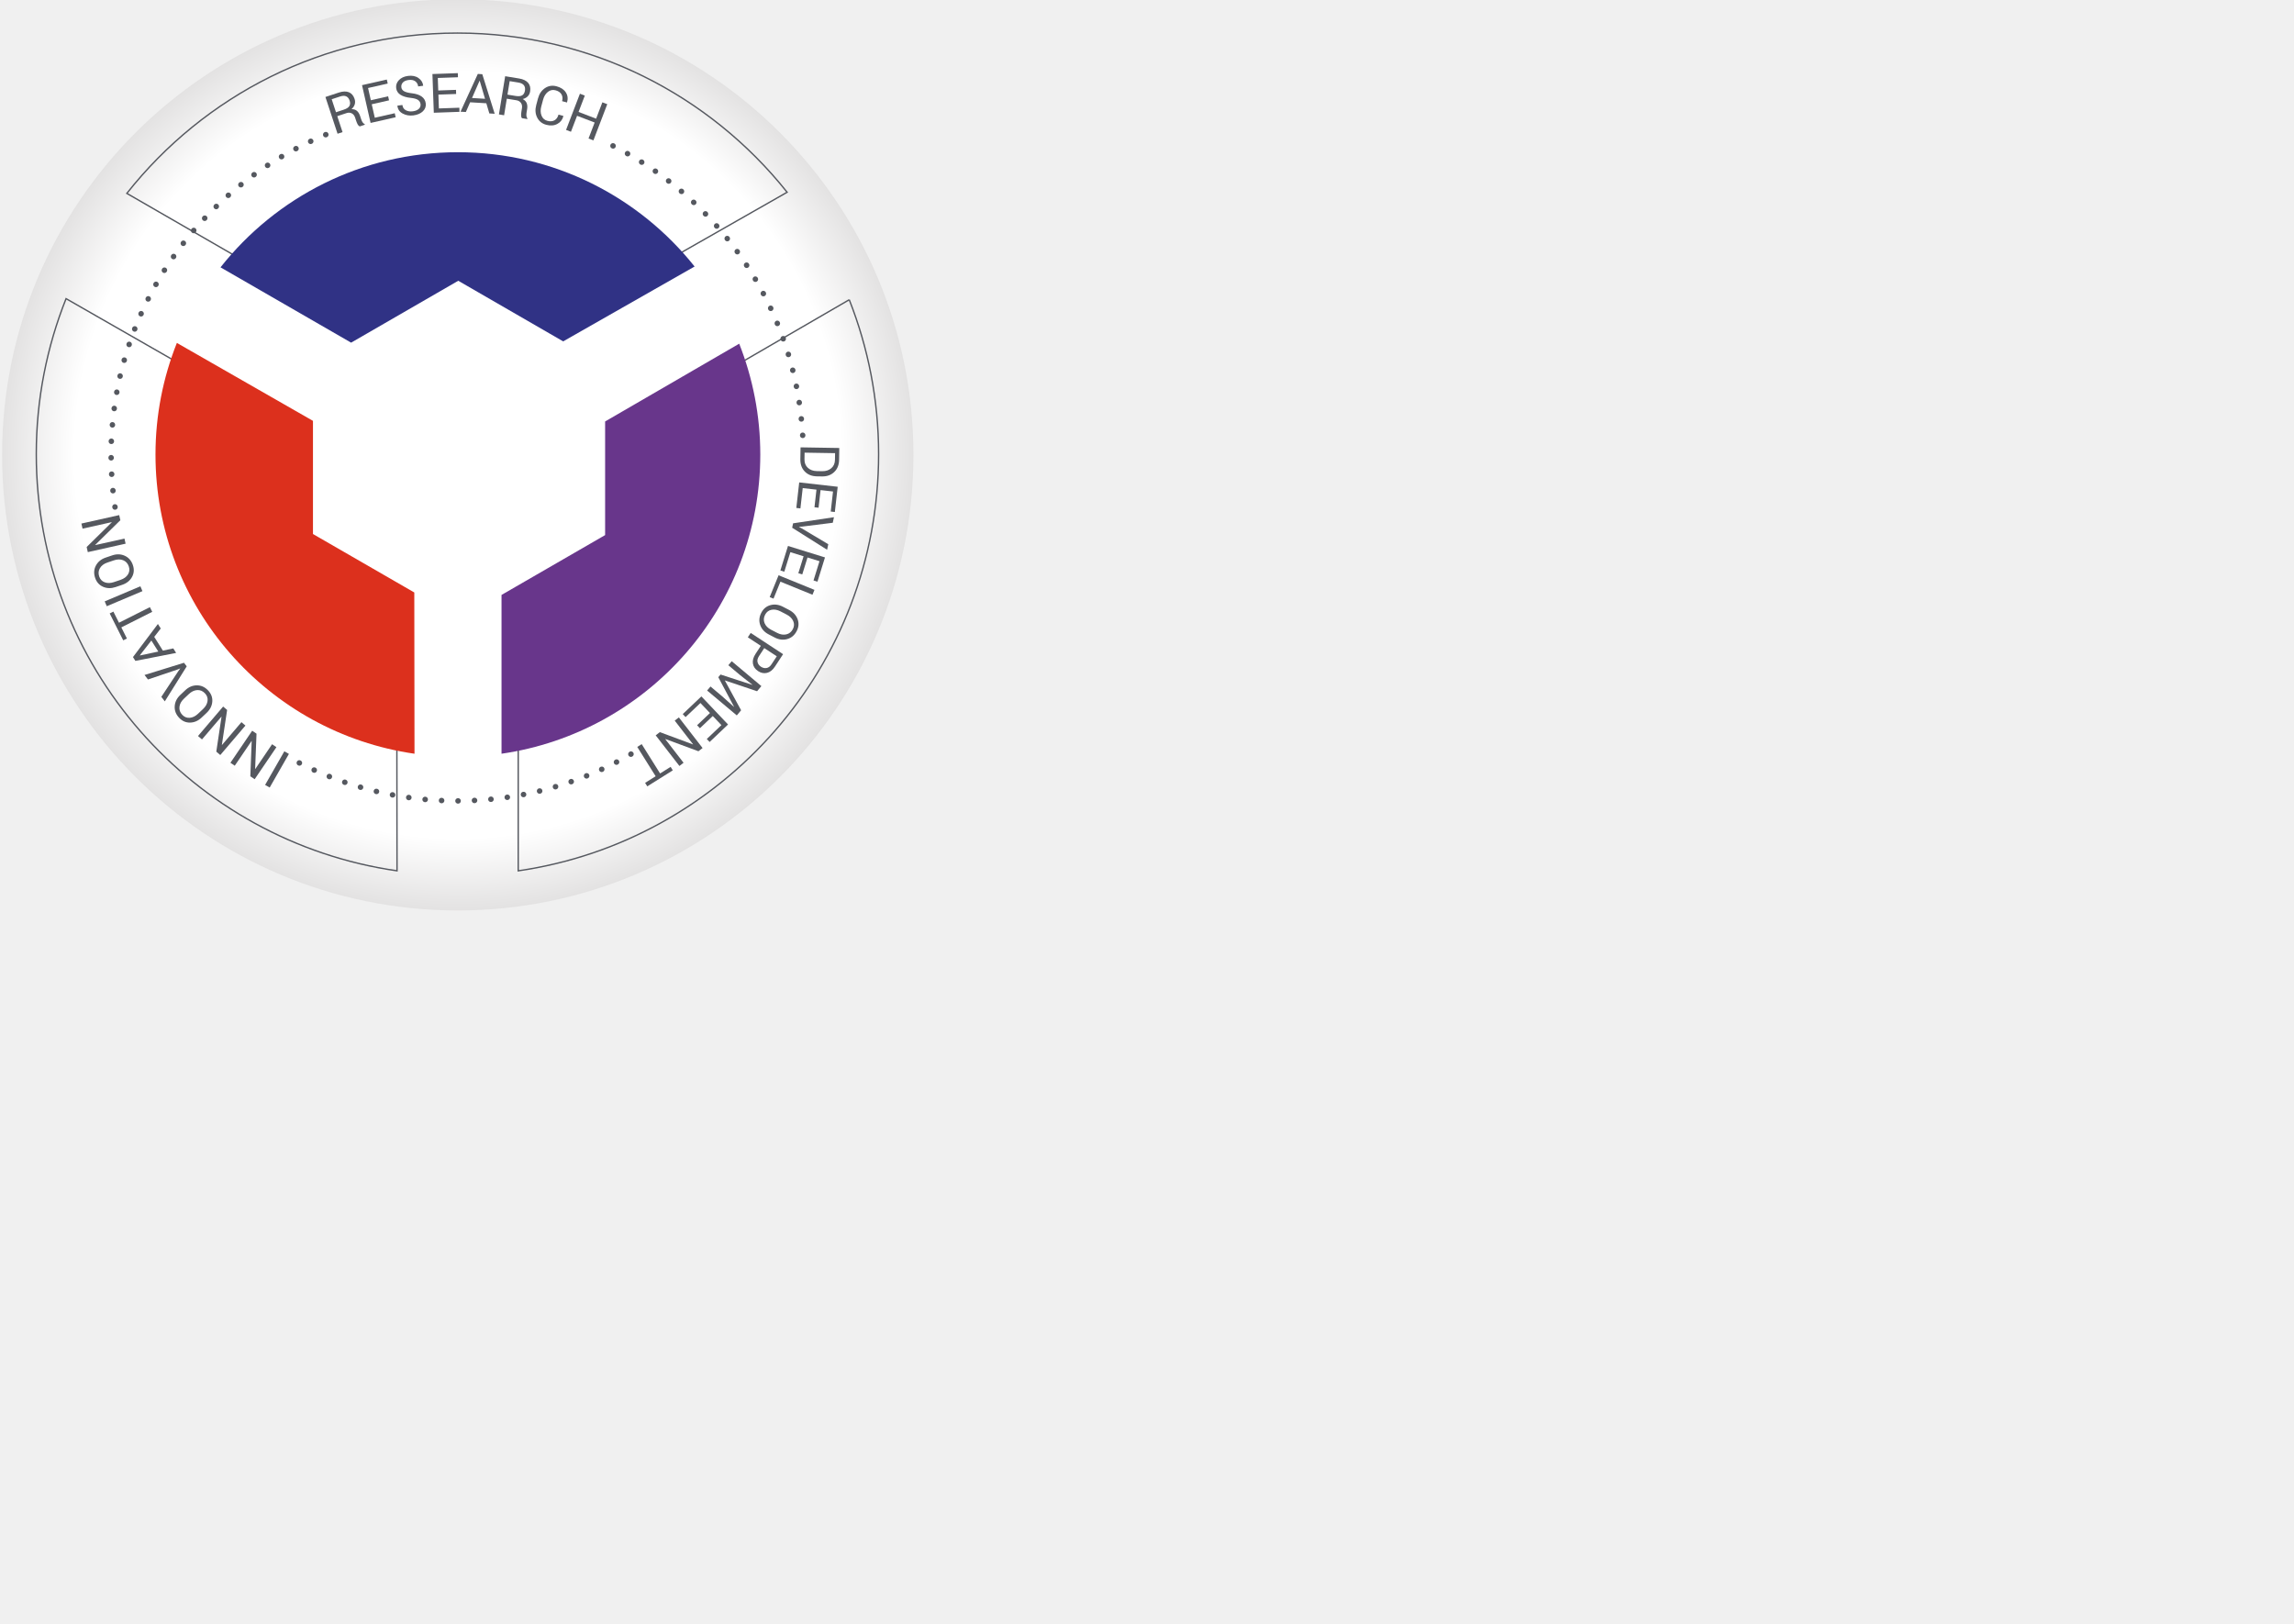
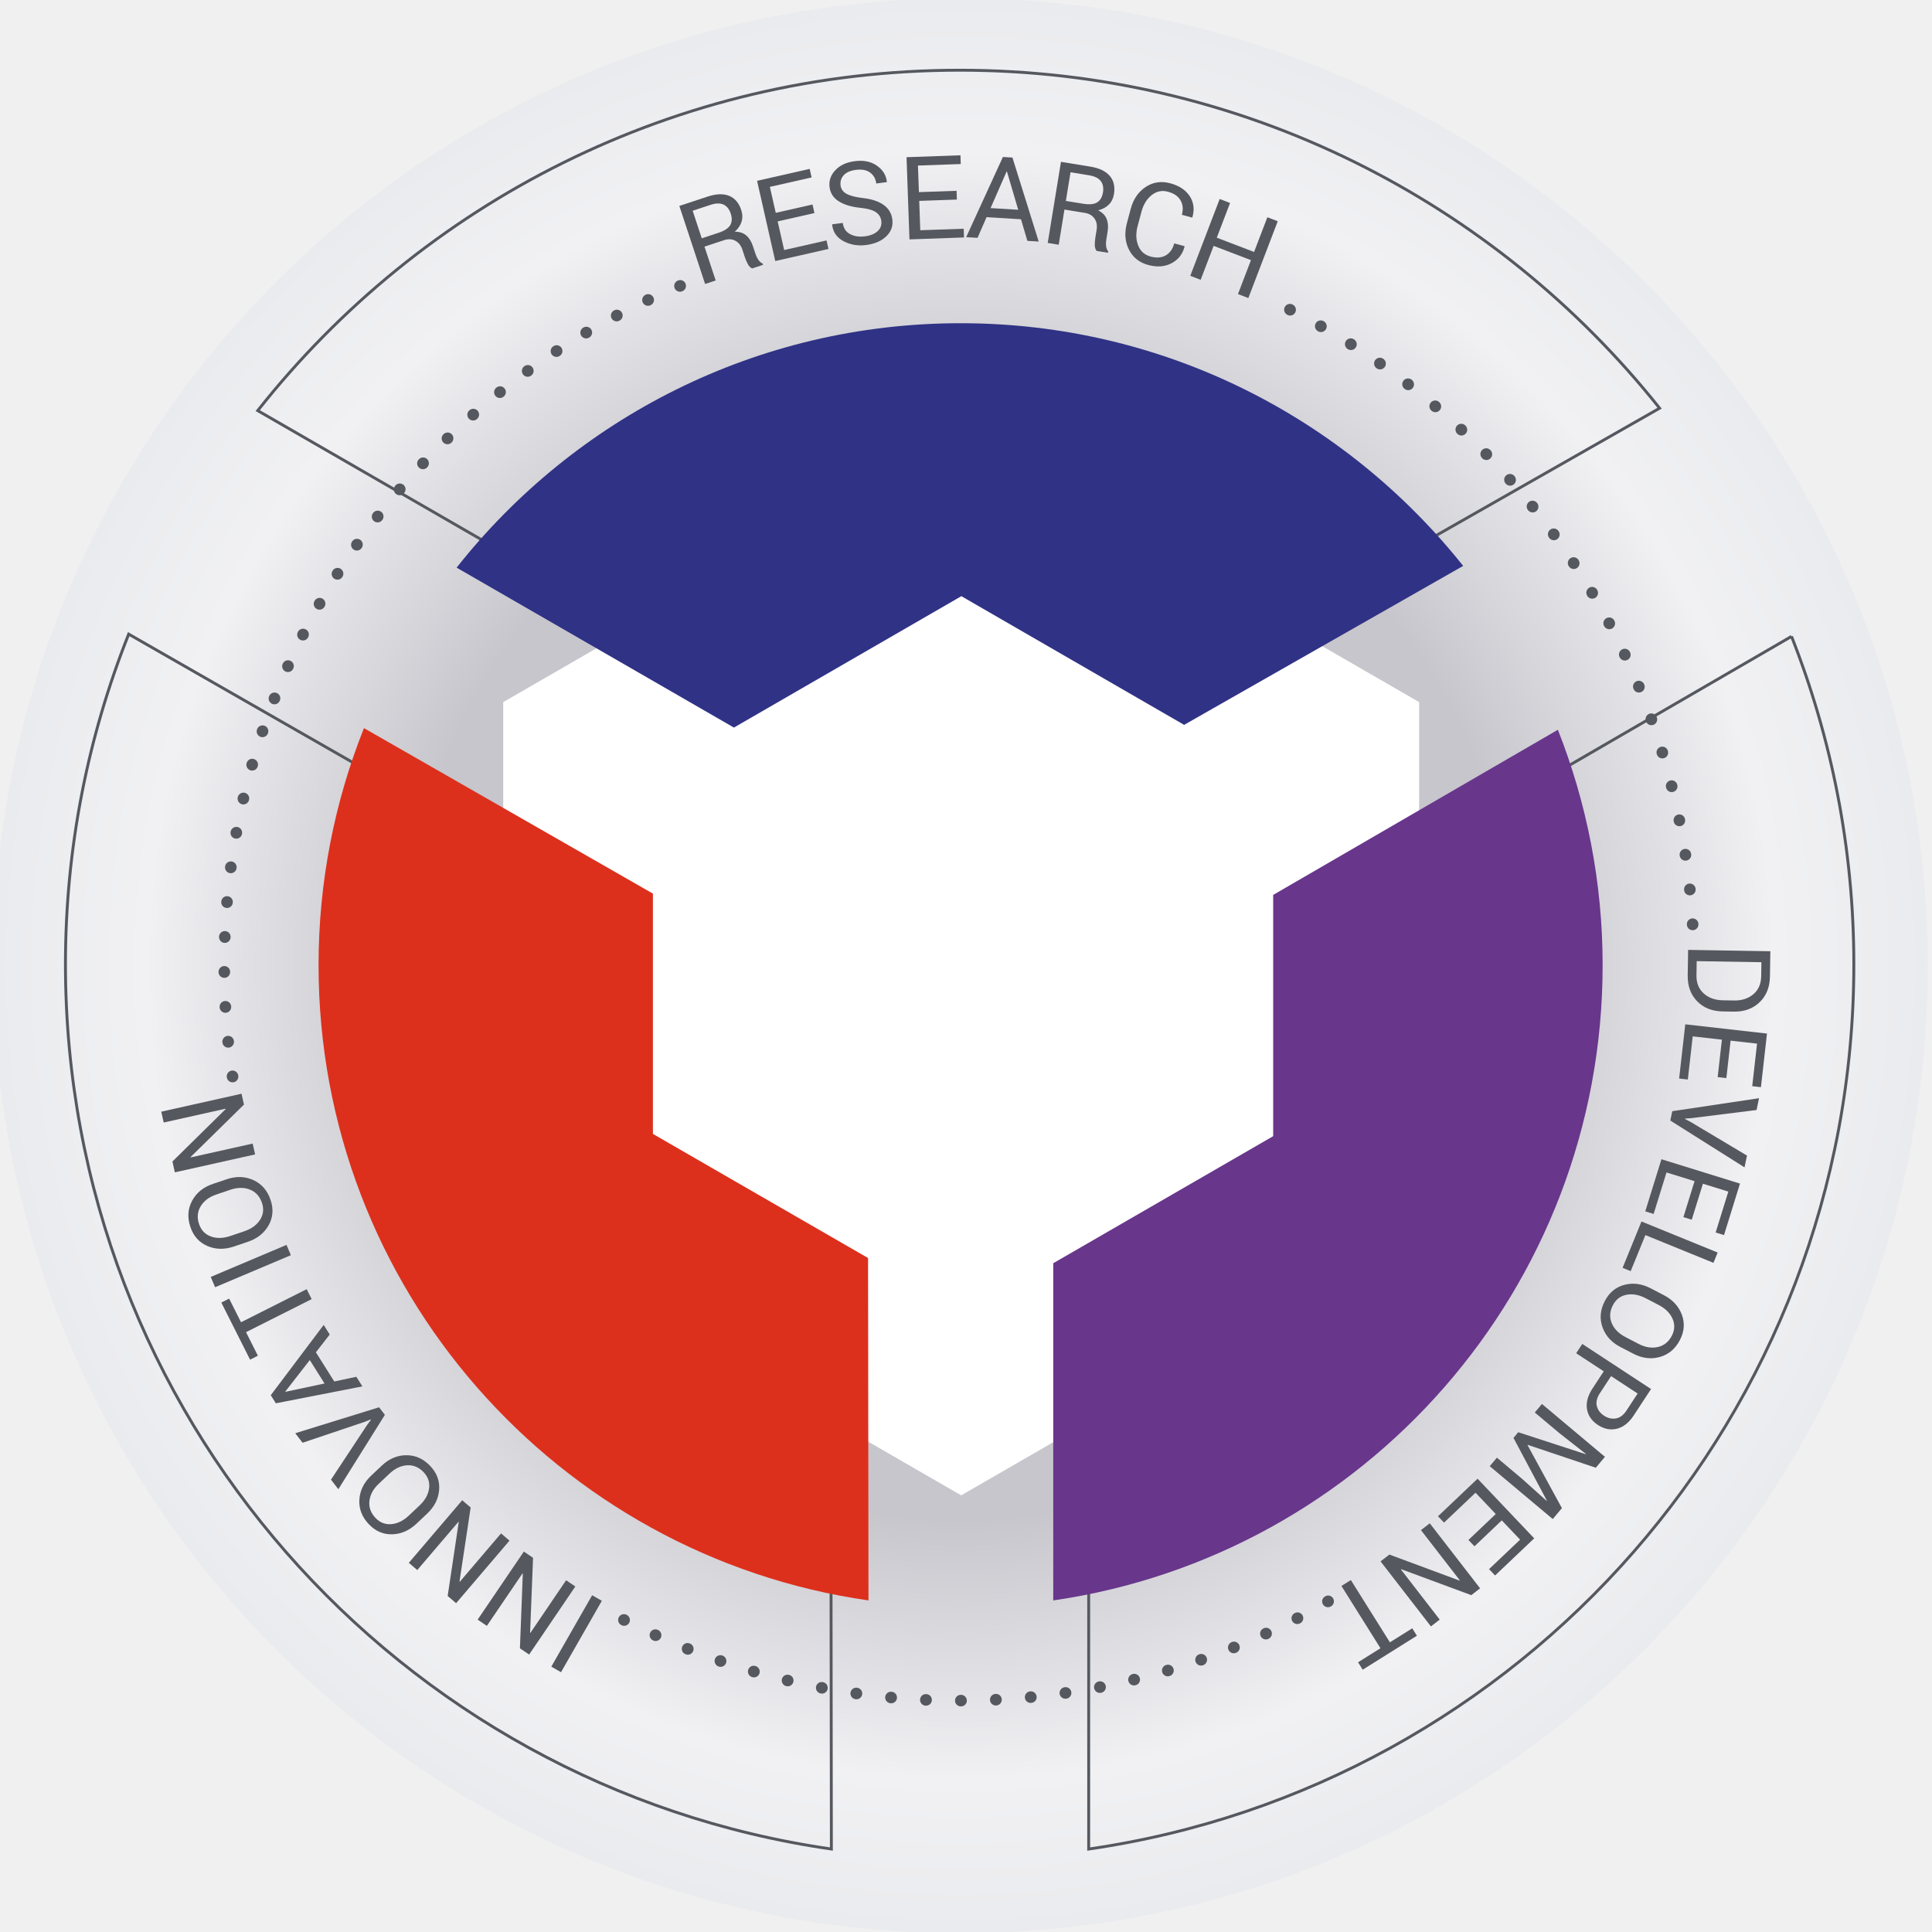
- <svg xmlns="http://www.w3.org/2000/svg" version="1.1" id="Layer_1" x="0px" y="0px" width="842" height="596" viewBox="349 214 421 298" enable-background="new 0 0 841.89 595.28" preserveAspectRatio="none">
+ <svg xmlns="http://www.w3.org/2000/svg" version="1.1" id="Layer_1" x="0px" y="0px" width="280" height="280" viewBox="350 214 167 167" enable-background="new 0 0 841.89 595.28" preserveAspectRatio="none">
  <g>
    <radialGradient id="SVGID_1_" cx="433.01" cy="297.479" r="83.622" gradientUnits="userSpaceOnUse">
-       <stop offset="0.841" style="stop-color:#FFFFFF" />
-       <stop offset="1" style="stop-color:#E3E2E2" />
+       <stop offset="0.571" style="stop-color:#c6c6cc" />
+       <stop offset="0.841" style="stop-color:#f1f1f4" />
+       <stop offset="1" style="stop-color:#eaebee" />
    </radialGradient>
    <circle fill="url(#SVGID_1_)" cx="433.01" cy="297.479" r="83.622" />
    <path fill="none" stroke="#55585F" stroke-width="0.25" stroke-miterlimit="10" d="M504.857,269.01l-34.275,19.886v29.044 l-26.477,15.298v40.592c37.408-5.413,66.139-37.578,66.139-76.48C510.244,287.36,508.318,277.792,504.857,269.01" />
    <path fill="none" stroke="#55585F" stroke-width="0.25" stroke-miterlimit="10" d="M395.91,317.665v-28.929l-34.786-19.923 c-3.513,8.821-5.466,18.441-5.466,28.535c0,38.916,28.784,71.107,66.205,76.48l-0.052-41.222L395.91,317.665z" />
    <path fill="none" stroke="#55585F" stroke-width="0.25" stroke-miterlimit="10" d="M433.044,252.928l26.816,15.493l33.595-19.137 c-14.17-17.8-35.993-29.216-60.504-29.216c-24.603,0-46.518,11.507-60.674,29.425l33.384,19.255L433.044,252.928z" />
  </g>
  <g>
    <g>
      <polygon fill="#FFFFFF" points="393.498,274.691 433.084,251.834 472.67,274.691 472.67,320.402 433.084,343.257 393.498,320.402" />
    </g>
  </g>
  <g>
-     <path fill="#68368B" d="M484.662,277.08l-24.61,14.276v20.854l-19.011,10.982v29.146c26.859-3.887,47.489-26.981,47.489-54.913 C488.53,290.255,487.146,283.385,484.662,277.08" />
-     <path fill="#DC301D" d="M406.437,312.014v-20.771l-24.977-14.305c-2.522,6.333-3.924,13.241-3.924,20.488 c0,27.941,20.667,51.055,47.535,54.913l-0.037-29.597L406.437,312.014z" />
-     <path fill="#303285" d="M433.099,265.532l19.255,11.124l24.12-13.74c-10.173-12.779-25.842-20.978-43.441-20.978 c-17.665,0-33.399,8.263-43.563,21.128l23.97,13.825L433.099,265.532z" />
+     <path id="slice-development" fill="#68368B" d="M484.662,277.08l-24.61,14.276v20.854l-19.011,10.982v29.146c26.859-3.887,47.489-26.981,47.489-54.913 C488.53,290.255,487.146,283.385,484.662,277.08" />
+     <path id="slice-innovation" fill="#DC301D" d="M406.437,312.014v-20.771l-24.977-14.305c-2.522,6.333-3.924,13.241-3.924,20.488 c0,27.941,20.667,51.055,47.535,54.913l-0.037-29.597L406.437,312.014z" />
+     <path id="slice-research" fill="#303285" d="M433.099,265.532l19.255,11.124l24.12-13.74c-10.173-12.779-25.842-20.978-43.441-20.978 c-17.665,0-33.399,8.263-43.563,21.128l23.97,13.825L433.099,265.532z" />
  </g>
  <path fill="none" stroke="#55585F" stroke-linecap="round" stroke-linejoin="round" stroke-dasharray="0.02,3.003" d="M403.931,354.025c8.686,4.457,18.533,6.975,28.967,6.975c11.976,0,23.178-3.315,32.738-9.077 M408.796,238.709 c-23.125,9.491-39.41,32.233-39.41,58.779c0,3.27,0.247,6.482,0.724,9.62 M496.311,293.906 c-1.323-23.803-15.754-44.107-36.192-53.817" />
  <g>
    <path fill="#55585F" d="M410.896,235.32l0.967,2.926l-0.914,0.301l-2.227-6.747l2.443-0.807c0.738-0.244,1.357-0.266,1.854-0.067         c0.497,0.199,0.85,0.611,1.056,1.235c0.114,0.347,0.123,0.678,0.027,0.994c-0.097,0.317-0.292,0.607-0.588,0.874         c0.41-0.002,0.741,0.105,0.993,0.322c0.251,0.217,0.442,0.524,0.574,0.924l0.21,0.635c0.069,0.21,0.155,0.392,0.256,0.542         c0.102,0.152,0.227,0.261,0.376,0.329l0.037,0.111l-0.941,0.311c-0.155-0.065-0.284-0.194-0.385-0.387         c-0.101-0.193-0.188-0.397-0.26-0.614l-0.203-0.617c-0.12-0.365-0.324-0.623-0.61-0.775c-0.287-0.152-0.609-0.169-0.969-0.051         L410.896,235.32z M410.66,234.601l1.438-0.475c0.516-0.171,0.855-0.391,1.018-0.662c0.163-0.271,0.178-0.606,0.045-1.008         c-0.125-0.379-0.332-0.637-0.622-0.772c-0.29-0.135-0.668-0.126-1.135,0.028l-1.53,0.505L410.66,234.601z" />
    <path fill="#55585F" d="M420.398,232.416l-3.177,0.72l0.562,2.476l3.662-0.83l0.167,0.738l-4.6,1.043l-1.572-6.934l4.548-1.031         l0.167,0.738l-3.609,0.818l0.509,2.243l3.177-0.72L420.398,232.416z" />
    <path fill="#55585F" d="M426.179,233.1c-0.042-0.321-0.197-0.574-0.468-0.76c-0.271-0.185-0.724-0.312-1.359-0.378         c-0.769-0.081-1.385-0.267-1.848-0.559s-0.729-0.7-0.797-1.224c-0.071-0.55,0.094-1.039,0.495-1.466         c0.402-0.428,0.963-0.688,1.68-0.781c0.771-0.101,1.413,0.031,1.924,0.395c0.513,0.363,0.797,0.825,0.854,1.385l-0.006,0.031         l-0.91,0.119c-0.054-0.413-0.234-0.729-0.54-0.949c-0.306-0.22-0.714-0.296-1.224-0.229c-0.475,0.062-0.825,0.216-1.051,0.464         c-0.225,0.247-0.315,0.544-0.271,0.889c0.04,0.307,0.211,0.545,0.512,0.714c0.301,0.169,0.77,0.292,1.406,0.366         c0.767,0.087,1.367,0.285,1.801,0.593s0.686,0.727,0.755,1.256c0.073,0.567-0.1,1.055-0.52,1.46s-1.005,0.658-1.753,0.755         c-0.704,0.091-1.351-0.019-1.941-0.331c-0.591-0.312-0.919-0.789-0.986-1.43l0.006-0.031l0.91-0.119         c0.059,0.452,0.271,0.774,0.634,0.967c0.362,0.192,0.789,0.256,1.28,0.192c0.481-0.062,0.849-0.213,1.104-0.452         C426.119,233.738,426.224,233.446,426.179,233.1z" />
    <path fill="#55585F" d="M432.712,231.25l-3.255,0.115l0.09,2.538l3.753-0.133l0.027,0.756l-4.714,0.167l-0.253-7.105l4.66-0.165         l0.027,0.756l-3.699,0.131l0.081,2.298l3.255-0.115L432.712,231.25z" />
    <path fill="#55585F" d="M438.252,232.953l-2.973-0.18l-0.783,1.786l-0.98-0.059l3.174-6.931l0.824,0.05l2.271,7.26l-0.98-0.059         L438.252,232.953z M435.625,231.987l2.388,0.145l-0.974-3.303l-0.029-0.002L435.625,231.987z" />
    <path fill="#55585F" d="M442.01,232.114l-0.496,3.041L440.564,235l1.145-7.012l2.539,0.415c0.769,0.125,1.326,0.392,1.676,0.798         s0.471,0.935,0.365,1.583c-0.059,0.36-0.204,0.658-0.436,0.895c-0.231,0.235-0.54,0.402-0.926,0.501         c0.365,0.188,0.609,0.438,0.731,0.746c0.123,0.308,0.151,0.67,0.084,1.085l-0.108,0.66c-0.035,0.218-0.043,0.418-0.023,0.6         c0.02,0.181,0.08,0.336,0.182,0.465l-0.02,0.115l-0.979-0.16c-0.106-0.129-0.16-0.303-0.162-0.521         c0-0.218,0.018-0.439,0.055-0.664l0.104-0.642c0.062-0.379,0.001-0.702-0.184-0.97c-0.184-0.268-0.462-0.431-0.835-0.492         L442.01,232.114z M442.132,231.368l1.494,0.243c0.536,0.088,0.938,0.049,1.208-0.116s0.439-0.456,0.507-0.873         c0.064-0.394-0.001-0.719-0.195-0.973c-0.194-0.253-0.534-0.42-1.019-0.499l-1.591-0.26L442.132,231.368z" />
    <path fill="#55585F" d="M452.39,235.279l0.002,0.031c-0.16,0.648-0.532,1.128-1.113,1.438c-0.582,0.311-1.255,0.364-2.02,0.159         c-0.776-0.208-1.335-0.652-1.677-1.334s-0.398-1.445-0.172-2.291l0.326-1.222c0.227-0.846,0.658-1.479,1.296-1.899         c0.637-0.422,1.344-0.527,2.12-0.319s1.339,0.58,1.688,1.116c0.349,0.537,0.424,1.145,0.229,1.824l-0.018,0.025l-0.892-0.238         c0.129-0.482,0.09-0.9-0.118-1.256s-0.569-0.603-1.086-0.741c-0.519-0.139-0.987-0.04-1.408,0.295         c-0.42,0.335-0.713,0.812-0.879,1.431l-0.329,1.23c-0.168,0.625-0.154,1.188,0.043,1.688c0.196,0.501,0.553,0.82,1.072,0.959         c0.516,0.139,0.952,0.106,1.31-0.097c0.357-0.202,0.603-0.549,0.733-1.039L452.39,235.279z" />
    <path fill="#55585F" d="M457.906,239.763l-0.898-0.344l1.123-2.932l-3.225-1.234l-1.123,2.932l-0.898-0.344l2.543-6.64         l0.898,0.344l-1.149,3.001l3.224,1.234l1.148-3.001l0.898,0.344L457.906,239.763z" />
  </g>
  <g>
    <path fill="#55585F" d="M495.919,296.107l7.108,0.117l-0.035,2.183c-0.016,0.931-0.313,1.673-0.895,2.227         c-0.58,0.555-1.322,0.824-2.228,0.809l-0.972-0.016c-0.908-0.016-1.642-0.309-2.2-0.881c-0.559-0.573-0.83-1.324-0.814-2.255         L495.919,296.107z M502.255,297.173l-5.595-0.092l-0.02,1.221c-0.011,0.657,0.196,1.179,0.623,1.565         c0.426,0.387,0.977,0.586,1.653,0.597l0.98,0.017c0.67,0.011,1.224-0.17,1.663-0.543c0.438-0.371,0.664-0.887,0.675-1.543         L502.255,297.173z" />
    <path fill="#55585F" d="M498.473,307.104l0.366-3.236l-2.523-0.285l-0.422,3.73l-0.752-0.085l0.53-4.687l7.064,0.799l-0.524,4.634         l-0.752-0.085l0.416-3.678l-2.285-0.259l-0.366,3.236L498.473,307.104z" />
    <path fill="#55585F" d="M496.229,310.648l-0.583,0.043l-0.006,0.028l0.517,0.273l4.851,2.894l-0.214,1.019l-6.415-4.046         l0.17-0.809l7.5-1.123l-0.214,1.021L496.229,310.648z" />
    <path fill="#55585F" d="M495.511,319.208l0.965-3.11l-2.426-0.752l-1.112,3.586l-0.723-0.225l1.397-4.504l6.79,2.105l-1.381,4.453         l-0.723-0.225l1.096-3.535l-2.196-0.681l-0.965,3.11L495.511,319.208z" />
    <path fill="#55585F" d="M492.225,320.761l-1.269,3.115l-0.701-0.285l1.632-4.007l6.584,2.683l-0.362,0.891L492.225,320.761z" />
    <path fill="#55585F" d="M490.062,330.431c-0.771-0.401-1.287-0.972-1.548-1.715c-0.261-0.741-0.192-1.494,0.204-2.257         c0.382-0.736,0.947-1.203,1.695-1.4c0.748-0.196,1.507-0.095,2.278,0.306l1.122,0.583c0.77,0.398,1.289,0.962,1.562,1.688         c0.271,0.727,0.217,1.458-0.166,2.194c-0.396,0.763-0.974,1.251-1.731,1.464c-0.758,0.214-1.522,0.121-2.294-0.28L490.062,330.431         z M491.637,330.164c0.578,0.3,1.132,0.39,1.664,0.27c0.532-0.119,0.934-0.442,1.207-0.969c0.258-0.496,0.279-0.989,0.063-1.478         c-0.217-0.487-0.613-0.882-1.191-1.183l-1.131-0.587c-0.583-0.303-1.137-0.401-1.66-0.299c-0.524,0.104-0.915,0.405-1.173,0.902         c-0.274,0.528-0.309,1.044-0.102,1.546s0.604,0.904,1.191,1.209L491.637,330.164z" />
    <path fill="#55585F" d="M488.627,332.536l-2.384-1.563l0.527-0.805l5.944,3.898l-1.491,2.274c-0.416,0.635-0.902,1.021-1.46,1.157         c-0.557,0.137-1.102,0.029-1.635-0.32c-0.541-0.354-0.859-0.813-0.951-1.377c-0.092-0.562,0.069-1.16,0.485-1.795L488.627,332.536         z M489.26,332.951l-0.964,1.47c-0.264,0.403-0.354,0.774-0.268,1.114c0.086,0.341,0.293,0.619,0.621,0.834         c0.329,0.217,0.669,0.296,1.021,0.241c0.352-0.058,0.658-0.284,0.92-0.685l0.965-1.47L489.26,332.951z" />
    <path fill="#55585F" d="M487.94,340.869l-5.882-1.977l-0.02,0.023l2.971,5.447l-0.791,0.943l-5.447-4.569l0.619-0.737l2.154,1.809         l2.152,1.932l0.019-0.016l-2.892-5.434l0.41-0.49l5.838,1.9l0.012-0.021l-2.264-1.777l-2.154-1.807l0.618-0.738l5.446,4.569         L487.94,340.869z" />
    <path fill="#55585F" d="M476.93,347.113l2.362-2.242l-1.748-1.842l-2.724,2.584l-0.521-0.549l3.421-3.247l4.895,5.156l-3.382,3.21         l-0.521-0.549l2.684-2.547l-1.584-1.668l-2.361,2.242L476.93,347.113z" />
    <path fill="#55585F" d="M469.334,348.963l0.762-0.589l6.071,2.253l0.017-0.025l-3.358-4.34l0.761-0.59l4.352,5.623l-0.762,0.588         l-6.065-2.245l-0.017,0.026l3.353,4.332l-0.761,0.589L469.334,348.963z" />
    <path fill="#55585F" d="M467.389,357.686l1.937-1.215l-3.374-5.382l0.814-0.511l3.375,5.382l1.932-1.211l0.402,0.642l-4.684,2.936         L467.389,357.686z" />
  </g>
  <g>
    <path fill="#55585F" d="M401.184,351.892l0.839,0.48l-3.53,6.171l-0.839-0.48L401.184,351.892z" />
    <path fill="#55585F" d="M395.281,348.115l0.796,0.541l-0.255,6.471l0.03,0.01l3.082-4.542l0.796,0.54l-3.993,5.883l-0.796-0.54         l0.25-6.464l-0.03-0.008l-3.077,4.533l-0.796-0.541L395.281,348.115z" />
    <path fill="#55585F" d="M389.951,343.681l0.732,0.624l-0.964,6.404l0.029,0.012l3.562-4.175l0.731,0.624l-4.614,5.408         l-0.731-0.623l0.958-6.397l-0.029-0.012l-3.556,4.168l-0.732-0.624L389.951,343.681z" />
    <path fill="#55585F" d="M383.003,340.684c0.632-0.598,1.341-0.895,2.128-0.896c0.786-0.002,1.474,0.311,2.064,0.936         c0.569,0.604,0.825,1.291,0.764,2.062c-0.061,0.771-0.406,1.454-1.039,2.052l-0.92,0.867c-0.63,0.595-1.333,0.9-2.108,0.918         c-0.775,0.018-1.448-0.275-2.017-0.879c-0.59-0.625-0.861-1.332-0.812-2.117c0.048-0.786,0.388-1.478,1.021-2.074L383.003,340.684         z M382.736,342.258c-0.474,0.446-0.741,0.94-0.803,1.482c-0.062,0.541,0.11,1.027,0.517,1.459c0.384,0.407,0.842,0.59,1.374,0.546         c0.533-0.044,1.035-0.288,1.509-0.735l0.927-0.874c0.478-0.451,0.754-0.941,0.828-1.47c0.075-0.529-0.081-0.996-0.465-1.404         c-0.409-0.434-0.884-0.635-1.426-0.605c-0.542,0.031-1.053,0.273-1.534,0.727L382.736,342.258z" />
    <path fill="#55585F" d="M381.722,337.186l0.347-0.471l-0.018-0.023l-0.543,0.215l-5.353,1.803l-0.634-0.824l7.245-2.242         l0.503,0.654l-4.023,6.429l-0.637-0.827L381.722,337.186z" />
    <path fill="#55585F" d="M377.306,330.891l1.587,2.521l1.909-0.405l0.523,0.83l-7.481,1.463l-0.44-0.699l4.575-6.077l0.523,0.83         L377.306,330.891z M378.053,333.588l-1.275-2.024l-2.115,2.717l0.016,0.024L378.053,333.588z" />
    <path fill="#55585F" d="M369.807,326.252l1.027,2.041l5.674-2.857l0.433,0.859l-5.674,2.856l1.025,2.036l-0.676,0.341         l-2.486-4.937L369.807,326.252z" />
    <path fill="#55585F" d="M374.765,321.607l0.376,0.891l-6.548,2.769l-0.377-0.891L374.765,321.607z" />
    <path fill="#55585F" d="M369.591,315.934c0.823-0.278,1.593-0.255,2.309,0.071c0.716,0.327,1.211,0.897,1.487,1.711         c0.267,0.786,0.212,1.517-0.165,2.192s-0.976,1.153-1.799,1.432l-1.198,0.406c-0.82,0.278-1.586,0.264-2.298-0.043         s-1.202-0.854-1.468-1.64c-0.276-0.813-0.229-1.568,0.143-2.263c0.372-0.695,0.969-1.182,1.792-1.461L369.591,315.934z          M368.693,317.254c-0.617,0.209-1.065,0.547-1.347,1.014s-0.327,0.981-0.138,1.542c0.18,0.53,0.521,0.887,1.022,1.068         c0.502,0.183,1.061,0.169,1.677-0.04l1.207-0.408c0.623-0.212,1.078-0.542,1.366-0.992c0.287-0.449,0.341-0.939,0.161-1.47         c-0.191-0.564-0.54-0.945-1.045-1.144s-1.07-0.191-1.696,0.021L368.693,317.254z" />
    <path fill="#55585F" d="M370.878,308.541l0.21,0.939l-4.619,4.539l0.016,0.026l5.356-1.196l0.21,0.938l-6.938,1.55l-0.209-0.938         l4.609-4.537l-0.016-0.026l-5.347,1.194l-0.21-0.938L370.878,308.541z" />
  </g>
</svg>
